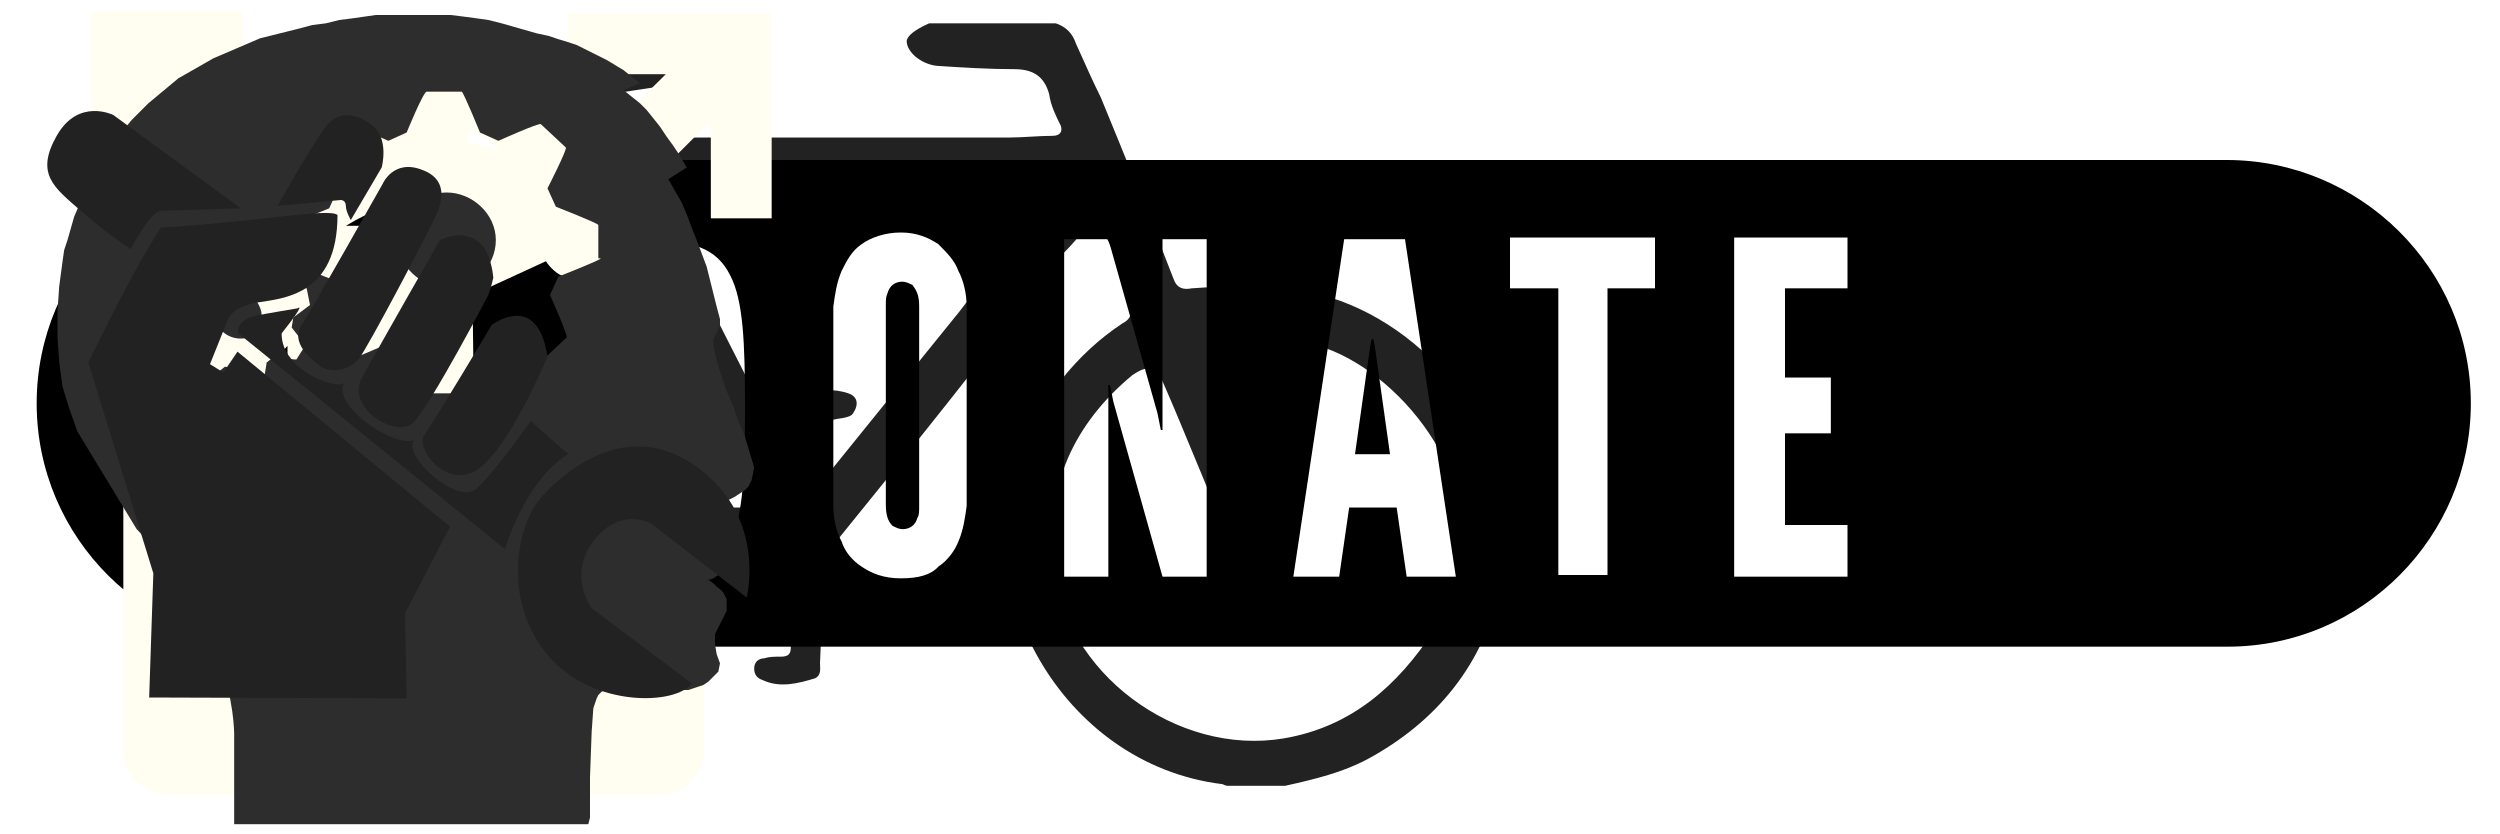
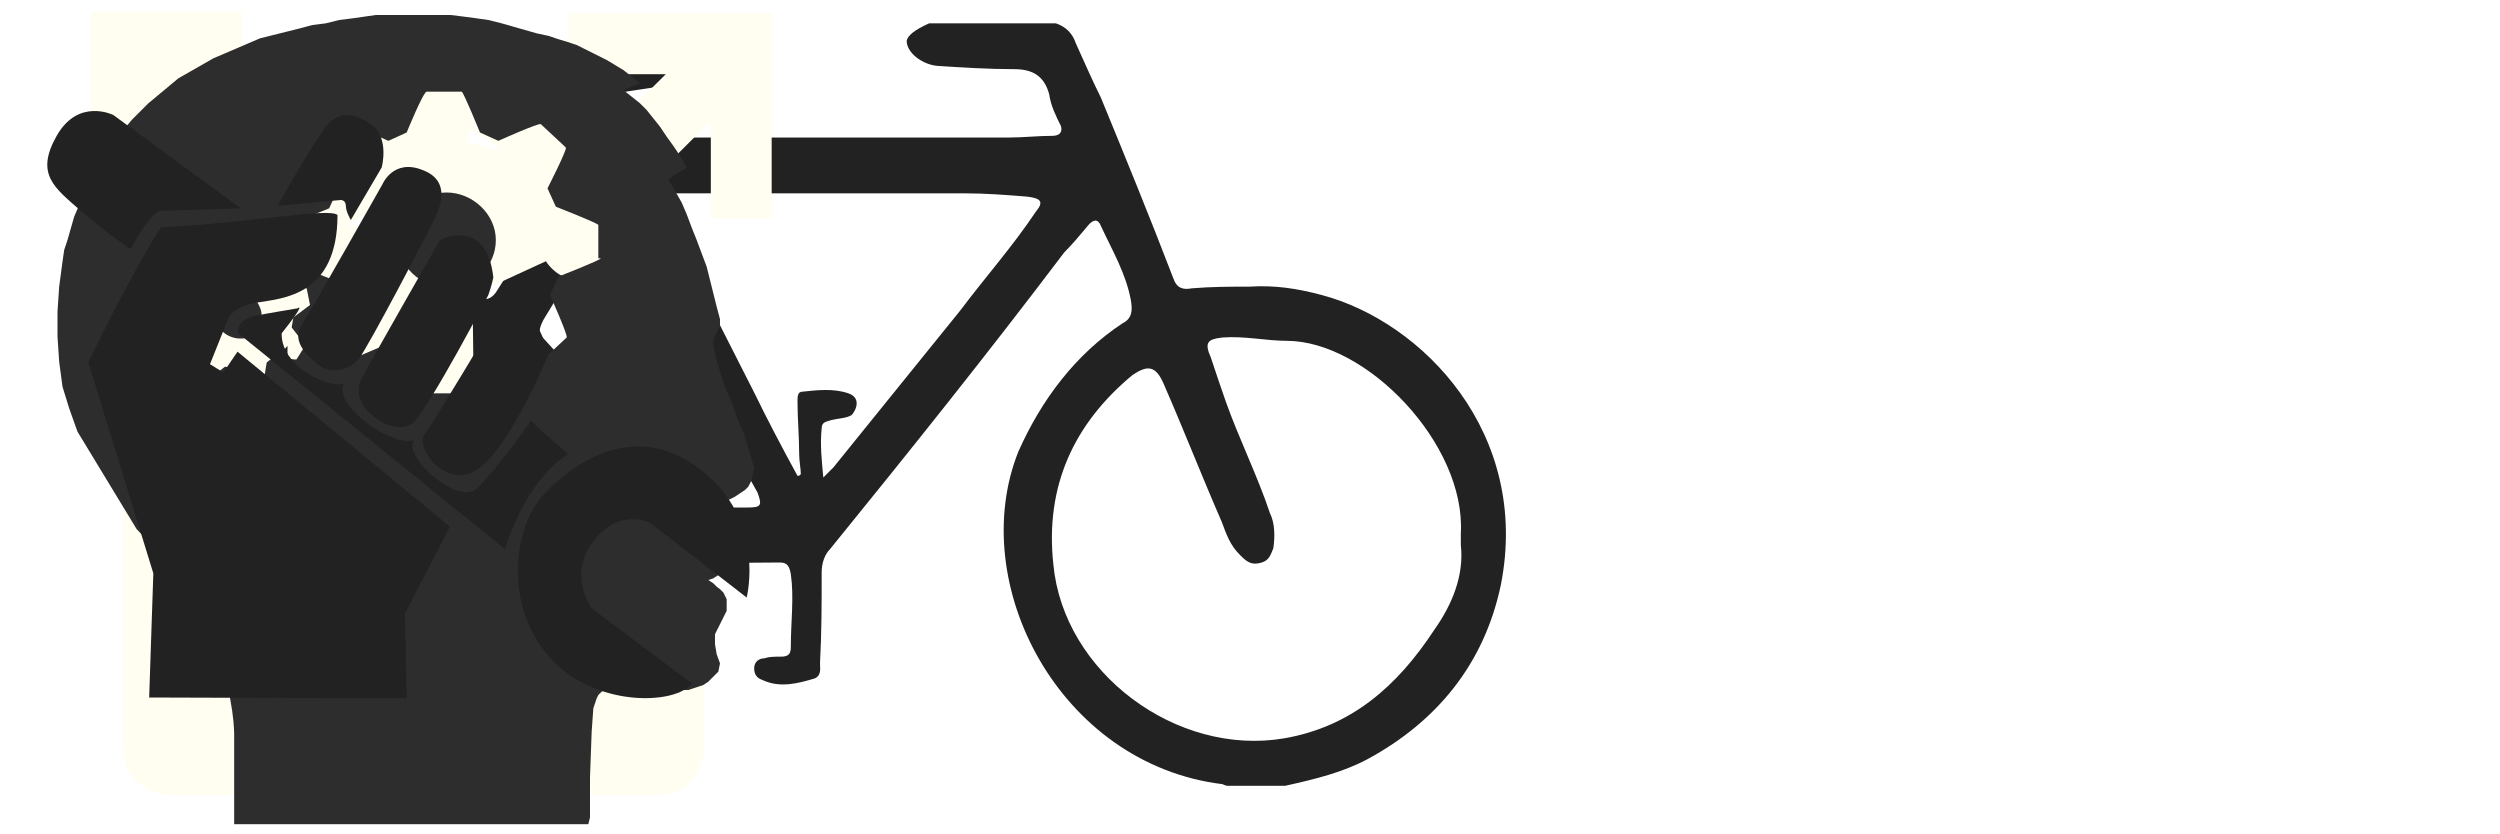
<svg xmlns="http://www.w3.org/2000/svg" version="1.1" id="svg-sprites" x="0px" y="0px" viewBox="0 0 300 100" xml:space="preserve">
  <g id="bicycle">
    <path style="fill:#222222;" d="M111.5,2.8c5.1,0,10.5,0,15.2,0c1.2,0.4,2,1.2,2.4,2.4c1,2.2,2,4.5,3,6.5c3,7.3,5.9,14.4,8.7,21.7   c0.4,1.2,1.2,1.4,2.2,1.2c2.4-0.2,4.5-0.2,6.9-0.2c3-0.2,5.7,0.2,8.7,1c12.1,3.2,25.1,16.6,21.5,34.8c-2,9.5-7.7,16.4-16,20.9   c-3,1.6-6.3,2.4-9.9,3.2c-2.4,0-4.5,0-6.9,0c-0.2,0-0.6-0.2-0.6-0.2c-19.6-2.4-30.8-24.1-24.5-39.9c2.8-6.3,6.9-11.7,12.5-15.4   c1.2-0.6,1.2-1.6,1-2.8c-0.6-3.2-2.2-5.9-3.6-8.9c-0.4-1-1-0.6-1.4-0.2c-1,1.2-2,2.4-3,3.4c-9.3,12.3-18.6,23.9-28.1,35.6   c-0.6,0.6-1,1.6-1,2.8c0,3.6,0,7.3-0.2,10.9c0,0.6,0.2,1.4-0.6,1.8c-2,0.6-4.2,1.2-6.3,0.2c-0.6-0.2-1-0.6-1-1.4   c0-0.8,0.6-1.2,1.2-1.2c0.6-0.2,1.2-0.2,2-0.2c1,0,1.2-0.4,1.2-1.2c0-3,0.4-5.9,0-8.7c-0.2-1.2-0.6-1.4-1.4-1.4   c-5.3,0-10.7,0.2-16,0.2c-1.2,0-1.6,0.6-1.6,1.6c-0.2,1.2-0.4,2.4-0.6,3.6c-1.6,6.3-5.9,10.5-10.5,14.8c-3.6,3.4-7.7,5.1-12.5,6.3   c-1.4,0.4-3,0.6-4.5,0.6c-2.2,0-4.2,0-6.3,0c-0.6-0.2-1.2-0.4-1.8-0.6c-8.7-2.4-15.6-7.3-20.2-15.4c-2-3.4-3-6.9-3.8-10.9   c0-2.8,0-5.3,0-8.1c0.2-0.4,0.2-1,0.4-1.2c1.6-7.5,5.1-13.8,11.7-18.4c3.4-2.4,6.9-4.5,11.3-5.3c5.9-1.2,12.3-0.6,18,1   c1.2,0.4,1.8,0.2,2.4-0.6c3.2-5.1,6.3-9.9,9.9-15c0.6-0.6,0.6-1.4,0-2.4c-0.6-1.2-1.4-2.8-2.2-4.2c-0.6-1.2-1.2-1.4-2.4-1.2   c-2.8,0.4-3.2-0.4-3.2-3c0-0.4,0-0.6,0-1c0-1.8,0.4-2.2,2.2-2.4c5.5-0.4,11.3-0.4,16.8,0c1.4,0,3,0,4.2,0.4   c0.6,0.2,1.2,0.6,1.4,1.2c0.2,1-0.6,1.2-1.2,1.4c-1.2,0.6-2.4,1-3.8,1.2c-3,0.4-5.3,0.8-8.1,1.2c-0.6,0-1.4,0-1.2,0.6   c0.4,1.2,1,2.4,1.6,3.6c0.6,1.2,1.4,1,2.4,1c15.2,0,30,0,45.3,0c1.6,0,3.4-0.2,5.1-0.2c1,0,1.2-0.6,1-1.2c-0.6-1.2-1.2-2.4-1.4-3.8   c-0.6-2.2-2-3-4.2-3c-3,0-6.3-0.2-9.3-0.4c-1.8-0.2-3.6-1.6-3.6-3C108.9,4.3,109.7,3.6,111.5,2.8z M175.3,65.4c0-0.6,0-1,0-1.4   c0.6-10.7-11.3-23.1-20.9-23.1c-2.4,0-5.1-0.6-7.7-0.4c-1.8,0.2-2.2,0.6-1.4,2.4c0.6,1.8,1.2,3.6,1.8,5.3c1.6,4.5,3.8,8.9,5.3,13.4   c0.6,1.2,0.6,2.8,0.4,4.2c-0.4,1-0.6,1.6-1.8,1.8c-1,0.2-1.6-0.4-2.2-1c-1.2-1.2-1.6-2.4-2.2-4c-2.4-5.5-4.5-10.9-6.9-16.4   c-1-2.4-2-2.4-3.8-1.2c-7.1,5.9-10.5,13.4-9.5,22.7c1.2,13,14.8,23.1,27.7,20.9c8.1-1.4,13.6-6.3,18-13   C174.3,72.5,175.7,69,175.3,65.4z M57.7,67.6L57.7,67.6c-3.4,0.2-6.9,0.2-10.5,0.2c-1.2,0-2.4,0-3.6-0.4c-1.4-0.4-1.8-1.2-1.2-2.4   c0.4-1,0.6-1.8,1.2-2.8c1.2-2.2,2.4-4.2,4-6.3c2.4-3.8,4.7-7.5,7.3-11.3c1-1.4,1-1.6-1-2.2c-1-0.2-2-0.6-3-0.6   c-7.3-1.2-14.2,0-20.4,4.5c-6.9,5.3-9.5,12.5-8.1,21.1C23.7,75.9,28.5,82,36,85.4c7.7,3.4,15.2,2.4,22.7-1.2   c6.3-3,9.9-8.1,10.9-14.8c0.2-1.6,0.2-1.8-1.6-1.8C64.6,67.6,61.1,67.6,57.7,67.6z M95.7,57.1c0.2,0,0.2,0,0.4-0.2   c0-0.6-0.2-1.6-0.2-2.4c0-2.2-0.2-4.2-0.2-6.3c0-0.6,0-1.2,0.6-1.2c1.8-0.2,3.8-0.4,5.5,0.2c0.6,0.2,1,0.6,1,1.2   c0,0.6-0.4,1.2-0.6,1.4c-0.6,0.4-1.6,0.4-2.4,0.6c-0.6,0.2-1.2,0.2-1.2,1c-0.2,2,0,3.8,0.2,5.9c0.6-0.6,1-1,1.2-1.2   c5.1-6.3,10.1-12.5,15.2-18.8c3-4,6.3-7.7,9.1-11.9c1-1.2,0.6-1.6-1-1.8c-2.4-0.2-5.1-0.4-7.5-0.4c-11.7,0-23.5,0-35.4,0   c-1.8,0-2,0.2-1.2,1.8c3.8,7.3,7.5,14.6,11.3,22.1C92.1,50.4,93.9,53.8,95.7,57.1z M83.8,60.9C83.8,60.9,83.8,61.1,83.8,60.9   c2,0,4.2,0,5.9,0c1.6,0,1.8-0.2,1.2-1.8c-3-5.3-5.7-10.7-8.7-16c-3-5.1-5.7-10.5-8.7-15.2c-1-1.4-1.2-1.2-2,0   c-2.2,3.6-4.2,7.1-6.3,10.5c-0.6,1.2-0.6,1.6,0.2,2.4c5.1,5.5,9.1,11.3,10.9,18.8c0.2,1,0.6,1.2,1.6,1.2   C79.6,60.9,81.8,60.9,83.8,60.9z M60.7,61.3L60.7,61.3c2.4-0.2,5.1-0.2,7.5-0.2c1.2,0,1.6-0.4,1.4-1.6c-0.6-5.3-3.8-9.5-7.5-12.8   c-0.6-0.6-1.2-0.4-1.4,0.4c-3,4.5-5.5,8.9-8.3,13c-0.6,1-0.4,1.2,0.6,1.2C55.7,61.3,58.1,61.3,60.7,61.3z" />
-   </g>
-   <g id="donate">
-     <path d="M296.5,48.4c0,16-13,29.2-29.2,29.2H33.6c-16,0-29.2-13-29.2-29.2l0,0c0-16,13-29.2,29.2-29.2h233.6   C283.2,19.2,296.5,32.2,296.5,48.4L296.5,48.4z M77.5,69.2C83,69.2,86,68,87.6,65c1.6-3.2,1.8-8.1,1.8-16s-0.2-13-1.8-16   c-1.6-3.2-4.5-4.2-10.1-4.2h-4.7v40.5h4.7V69.2z M78.7,34.4c2,0,3.2,0.2,3.8,2.2c0.2,1,0.4,2.6,0.6,4.2c0,2,0,4.5,0,7.9   s0,5.9,0,7.9s-0.2,3.4-0.6,4.2c-0.6,2-1.8,2.2-3.8,2.2V34.4z M116,36.8c0-1.6-0.4-3.2-1-4.3c-0.4-1.2-1.4-2.2-2.4-3.2   c-1.2-0.8-2.6-1.4-4.5-1.4s-3.6,0.6-4.7,1.4c-1.2,0.8-1.8,2-2.4,3.2c-0.6,1.4-0.8,2.8-1,4.3v23.9c0,1.6,0.4,3.2,1,4.3   c0.4,1.2,1.2,2.2,2.4,3c1.2,0.8,2.6,1.4,4.7,1.4s3.6-0.4,4.5-1.4c1.2-0.8,2-2,2.4-3c0.6-1.4,0.8-2.8,1-4.3V36.8z M110.3,60.7   c0,0.6,0,1.2-0.2,1.4c-0.2,0.8-0.8,1.4-1.8,1.4c-0.4,0-0.8-0.2-1.2-0.4c-0.6-0.6-0.8-1.4-0.8-2.6V36.6c0-0.6,0-1,0.2-1.4   c0.2-0.8,0.8-1.4,1.8-1.4c0.4,0,0.8,0.2,1.2,0.4c0.6,0.8,0.8,1.4,0.8,2.6V60.7L110.3,60.7z M139.5,69.2h5.3V28.7h-5.3v22.9h-0.2   l-0.4-2L133,28.7h-5.3v40.5h5.3V46.2h0.2l0.4,2L139.5,69.2z M160.7,69.2l1.2-8.3h5.7l1.2,8.3h5.9l-6.1-40.5h-7.3l-6.1,40.5H160.7z    M166.8,54.5h-4.2l1.8-12.8l0.2-1h0.2l0.2,1L166.8,54.5z M187,34.6V69h5.9V34.6h5.7v-6.1h-17.4v6.1H187z M208.1,69.2h13.6V63h-7.5   V52h5.5v-6.7h-5.5V34.6h7.5v-6.1h-13.6V69.2z" />
  </g>
  <g id="trans">
    <path id="path5" style="fill:#FFFEF1;" d="M10.9,1.6v18.2h7.3v-5.5l5.5,5.5l-5.5,5.5l5.5,5.5l5.5-5.5l1.8,1.8   c-3.6,4.5-5.7,10.3-5.7,16.4c0,13.2,9.7,24.3,22.5,26.3v9.5H37.4v8.1h10.5v9.5h8.1v-9.5h10.5v-8.1H55.9v-9.5l0,0   c12.6-2,22.5-13,22.5-26.3c0-6.1-2.2-11.9-5.7-16.4l12.6-12.6v11.7h7.3V1.6H68.2v7.3h11.7L67,21.7c-4.3-3-9.5-4.9-15.2-4.9   s-10.9,1.8-15.2,4.9l-2-2l5.5-5.5l-5.5-5.5l-5.5,5.5l-5.5-5.5h5.5V1.4H10.9V1.6z M51.8,24.1c10.5,0,19,8.7,19,19   c0,10.5-8.7,19-19,19s-19-8.7-19-19C32.8,32.8,41.1,24.1,51.8,24.1L51.8,24.1z" />
  </g>
  <g id="lock">
    <path style="fill:#FFFEF1;" d="M78.7,49c1.6,0,3,0.6,4.2,1.6c1.2,1,1.6,2.4,1.6,4.2v34.8c0,1.6-0.6,3-1.6,4.2   c-1,1.2-2.4,1.6-4.2,1.6H20.6c-1.6,0-3-0.6-4.2-1.6c-1.2-1.2-1.6-2.4-1.6-4.2V54.7c0-1.6,0.6-3,1.6-4.2c1.2-1.2,2.4-1.6,4.2-1.6h2   V29.4c0-7.5,2.6-13.8,7.9-19.2s11.7-7.9,19.2-7.9s13.8,2.6,19.2,7.9s7.9,11.7,7.9,19.2c0,1.2-0.4,2-1.2,2.8   c-0.8,0.8-1.6,1.2-2.8,1.2H69c-1.2,0-2-0.4-2.8-1.2c-0.8-0.8-1.2-1.6-1.2-2.8c0-4.2-1.6-7.9-4.5-10.9c-3-3-6.7-4.5-10.9-4.5   s-7.9,1.6-10.9,4.5c-3,3-4.5,6.7-4.5,10.9v19.4h44.5V49z" />
  </g>
  <g id="child">
    <circle style="fill:#FFFEF1;" cx="46.4" cy="13.2" r="10.3" />
    <path style="fill:#FFFEF1;" d="M18.6,46.2C17,48,17,50.8,18.8,52.4c0.8,0.8,2,1.2,3,1.2c1.2,0,2.4-0.4,3.2-1.4l9.5-10.7V54l-1.2,36   c-0.2,3,2,5.1,4.9,5.3h0.2c2.8,0,4.9-2.2,5.1-4.9l1-27.1h4L52,90.7c0.2,2.6,2.4,4.3,5.1,4.3c0.2,0,0.4,0,0.6,0   c2.8-0.4,4.7-3,4.3-5.7L56.9,51l-0.2-15.6L68,30.2c1.2-0.6,2.2-1.6,2.4-3l4.5-17.6c0.6-2.4-0.8-4.7-3.2-5.5   c-2.4-0.8-4.7,0.8-5.5,3.2l-4,15.6l-9.1,4.2H37.4c-0.2,0-0.4,0-0.6,0.2c-0.8,0.2-1.8,0.6-2.4,1.2L18.6,46.2z" />
  </g>
  <g id="brain">
    <path style="fill:#2D2D2D;" d="M27.9,35c-1.6,0.4-2.4,2-2,3.4c0.4,1.6,2,2.4,3.4,2.2c1.6-0.4,2.4-2,2-3.4   C30.8,35.6,29.4,34.6,27.9,35z" />
    <path style="fill:#2D2D2D;" d="M53.6,23.1c-3.4,0-5.9,2.6-5.9,5.7s2.8,5.7,5.9,5.7c3.4,0,5.9-2.6,5.9-5.7   C59.5,25.7,56.7,23.1,53.6,23.1z" />
    <path style="fill:#2D2D2D;" d="M90.5,56.1l-0.6-2l-0.6-2l-0.8-1.8l-0.6-1.8l-0.8-1.8l-0.6-1.8L86,43.3l-0.4-1.8v-0.8l0.4-0.8   l0.4-0.8v-0.8L86,36.8l-0.4-1.6l-0.4-1.6L84.8,32l-0.6-1.6l-0.6-1.6L83,27.3l-0.6-1.6l-0.6-1.4L81,22.9l-0.8-1.4l2.2-1.4l-0.8-1.4   l-0.8-1.2L80,16.4l-0.8-1.2l-0.8-1l-0.8-1l-0.8-0.8l-1-0.8l-1-0.8l2-0.8l-1-0.8l-1-0.8l-1-0.6l-1-0.6l-1.2-0.6l-1.2-0.6l-1.2-0.6   l-1.2-0.4L67,4.7l-1.2-0.4L64.4,4L63,3.6l-1.4-0.4l-1.4-0.4l-1.6-0.4l-1.4-0.2L55.7,2l-1.6-0.2h-1.4h-1.6h-1.4h-1.6h-1.6h-1.4   L43.7,2l-1.4,0.2l-1.6,0.2l-1.6,0.4L37.5,3L36,3.4l-1.6,0.4l-1.6,0.4l-1.6,0.4l-1.4,0.6l-1.4,0.6l-1.4,0.6l-1.4,0.6l-1.4,0.8   l-1.4,0.8l-1.4,0.8l-1.2,1l-1.2,1l-1.2,1l-1,1l-1,1l-1,1.2l-1,1.2l-1,1.2L12.3,19l-0.8,1.4l-0.8,1.4l-0.6,1.4l-0.6,1.4l-0.6,1.4   l-0.4,1.4l-0.4,1.4L7.7,30l-0.2,1.4l-0.4,3l-0.2,3v3l0.2,3l0.4,3L8.3,49l1,2.8l7.1,11.7c12.3,12.6,11.7,25.1,11.7,25.1v2.6v7.7   h42.5l0.2-0.8v-2.4v-2.4l0.2-5.5l0.2-2.8l0.2-0.6l0.2-0.6l0.2-0.4l0.4-0.4l0.4-0.2l0.6-0.2l0.6-0.2l0.6-0.2h0.8h0.8h0.2h0.8h0.8   l0.8,0.2h0.8l0.8,0.2h0.8h-2l1,0.2h1h1h0.6l0.6-0.2l0.6-0.2l0.6-0.2l0.6-0.4l0.4-0.4l0.4-0.4l0.4-0.4l0.2-1L86,78.5l-0.2-1.2v-1.2   l0.2-0.4l0.2-0.4l0.2-0.4l0.2-0.4l0.2-0.4l0.2-0.4l0.2-0.4v-0.4v-0.6v-0.4L87,71.5l-0.2-0.4l-0.4-0.4L86,70.4L85.6,70L85,69.6   l0.6-0.2l0.6-0.4l0.6-0.4l0.4-0.4l0.4-0.4l0.2-0.4l0.2-0.4l-0.2-0.4l-0.6-1.8l-0.4-1.6l-0.2-1.4v-1.4l0.8-0.4l0.8-0.4l0.6-0.4   l0.6-0.4l0.4-0.4l0.2-0.4l0.2-0.4L90.5,56.1z M35.2,38.1L35,39.3c0,0,1.6,2,1.6,2.2l-1,1.6c0,0.2-2.6-0.4-2.6-0.4l-1,0.8L31.6,46   l-1.8,0.4c-0.2,0-1.6-2.2-1.6-2.2l-1.2-0.2c0,0-2,1.6-2.2,1.6l-1.6-1c-0.2,0,0.4-2.6,0.4-2.6l-0.6-1l-2.6-0.4l-0.4-2   c0-0.2,2-1.6,2-1.6l0.2-1.2l-1.6-2.2l1-1.6c0-0.2,2.6,0.4,2.6,0.4l1-0.6l0.4-2.6l1.8-0.4c0.2,0,1.6,2.2,1.6,2.2l1.2,0.2   c0,0,2-1.6,2.2-1.6l1.6,1c0.2,0-0.4,2.6-0.4,2.6l0.6,1l2.6,0.4l0.4,2L35.2,38.1z M72.1,31c0,0.2-5.1,2.2-5.1,2.2l-1,2.2   c0,0,2.2,4.9,2,5.1l-3,2.8c-0.2,0.2-5.1-2-5.1-2l-2.4,1c0,0-2,4.9-2.4,4.9H51c-0.2,0-2.2-4.9-2.2-4.9l-2.4-1c0,0-4.9,2.2-5.1,2   l-3-2.8c-0.2-0.2,2.2-4.9,2.2-4.9l-1-2.2c0,0-5.1-2-5.1-2.2v-4c0-0.2,5.1-2.2,5.1-2.2l1-2.2c0,0-2.2-4.9-2-5.1l3-2.8   c0.2-0.2,5.1,2,5.1,2l2.2-1c0,0,2-4.9,2.4-4.9h4.2c0.2,0,2.2,4.9,2.2,4.9l2.2,1c0,0,4.9-2.2,5.1-2l3,2.8c0.2,0.2-2.2,4.9-2.2,4.9   l1,2.2c0,0,5.1,2,5.1,2.2v4H72.1z" />
  </g>
  <g id="wrench">
    <path style="fill:#222222;" d="M10.6,43.5c0,0,5-10.5,8.7-16.2c11-0.6,20.2-2.4,21.2-1.5c0,9.7-6.6,10-9.6,10.5   c-3,0.5-3.5,1.9-3.5,1.9l-2.2,5.5l1.6,1l1.7-2.5l25.5,21l-5.4,10.4l0.2,10.2l-30.9-0.1l0.5-14.9" />
    <path style="fill:#222222;" d="M65.7,42.8c0,0-4.4,10.6-8.2,13.4c-3.8,2.8-7.7-2.4-6.6-4C52.1,50.6,59,39,59,39   S64.5,34.8,65.7,42.8z" />
    <path style="fill:#222222;" d="M58.6,35.4c0,0-6.9,13.2-9,15.3c-2.1,2-8.1-1.8-6.2-5.3c1.9-3.5,9.4-16.6,9.4-16.6s5.6-2.9,6.4,4.5   C59,34.3,58.6,35.4,58.6,35.4z" />
    <path style="fill:#222222;" d="M45.9,22.1c0,0,1.3-3.1,4.8-1.7c3.5,1.3,2.1,4.6,1.4,5.9c-0.6,1.4-7.9,15.3-9,16.7   c-1.2,1.5-3.3,1.8-4.6,1c-1.2-0.9-3.7-2.9-2.3-5C37.5,37,45.9,22.1,45.9,22.1z" />
    <path style="fill:#222222;" d="M33.3,24.7l7.6-0.7c0,0,0.6,0,0.6,0.7s0.6,1.7,0.6,1.7l3.7-6.3c0,0,1-3.6-1.3-5.2   c-2.3-1.6-4.2-1.5-5.7,0.7C37.2,17.8,33.3,24.7,33.3,24.7z" />
    <path style="fill:#222222;" d="M28.9,25L13.6,13.8c0,0-4.2-2.1-6.8,2.5s-0.3,6.2,2.9,9c3.2,2.8,6,4.6,6,4.6s2.2-4.4,3.6-4.6" />
    <path style="fill:#222222;" d="M28.6,40l32,25.9c0,0,2.4-8.3,7.6-11.4c-2.8-2.4-4.5-4-4.5-4s-4.4,6.3-6.6,8.2   c-2.2,1.9-8.9-4-7.4-5.9c-2.4,1-10.2-4.3-8.3-7c-0.5,1.3-7.7-1.3-7.6-5.8c3.1-3.9,1.9-3,1.9-3s-4.2,0.7-5.1,0.9   C29.7,38.1,28.4,38.7,28.6,40z" />
    <path style="fill:#222222;" d="M89.6,71.7c0,0,2.4-9.3-5.6-15.4s-15.4-0.6-18.9,3.2c-3.4,3.8-4.7,12.9,0.7,19.2   c5.4,6.3,15.4,5.9,17.2,3.3C78.2,78.4,71,73,71,73s-3-4,0.3-8.2c3.2-4,6.8-2,6.8-2" />
  </g>
</svg>
